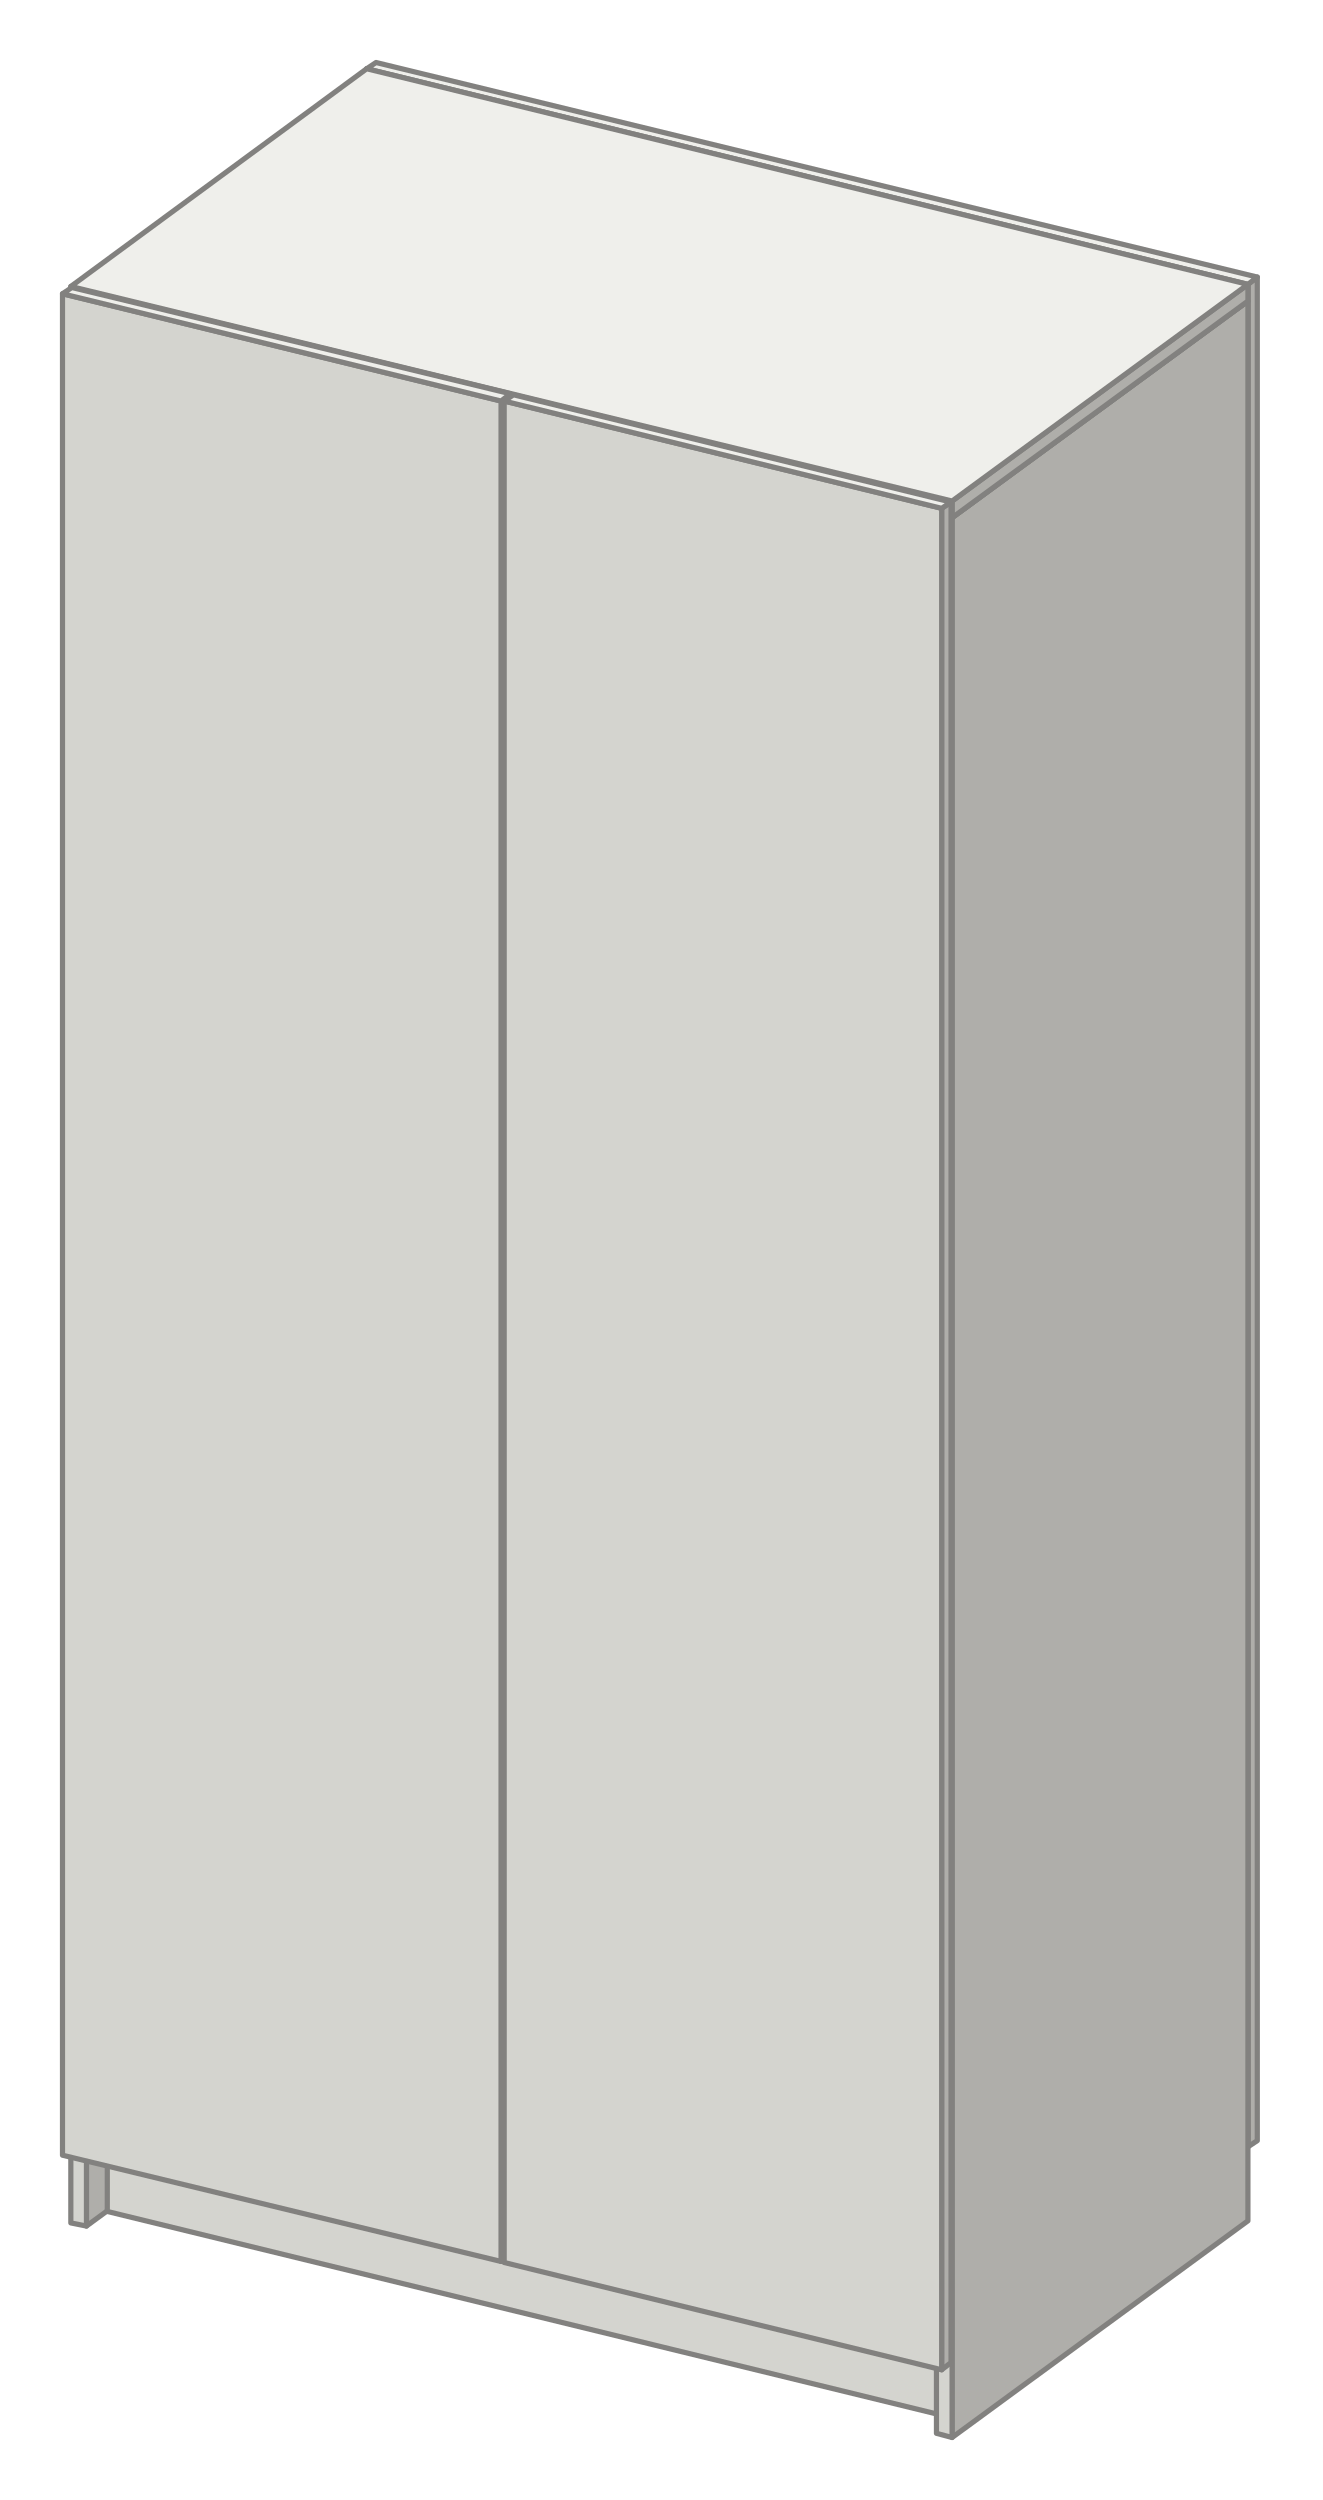
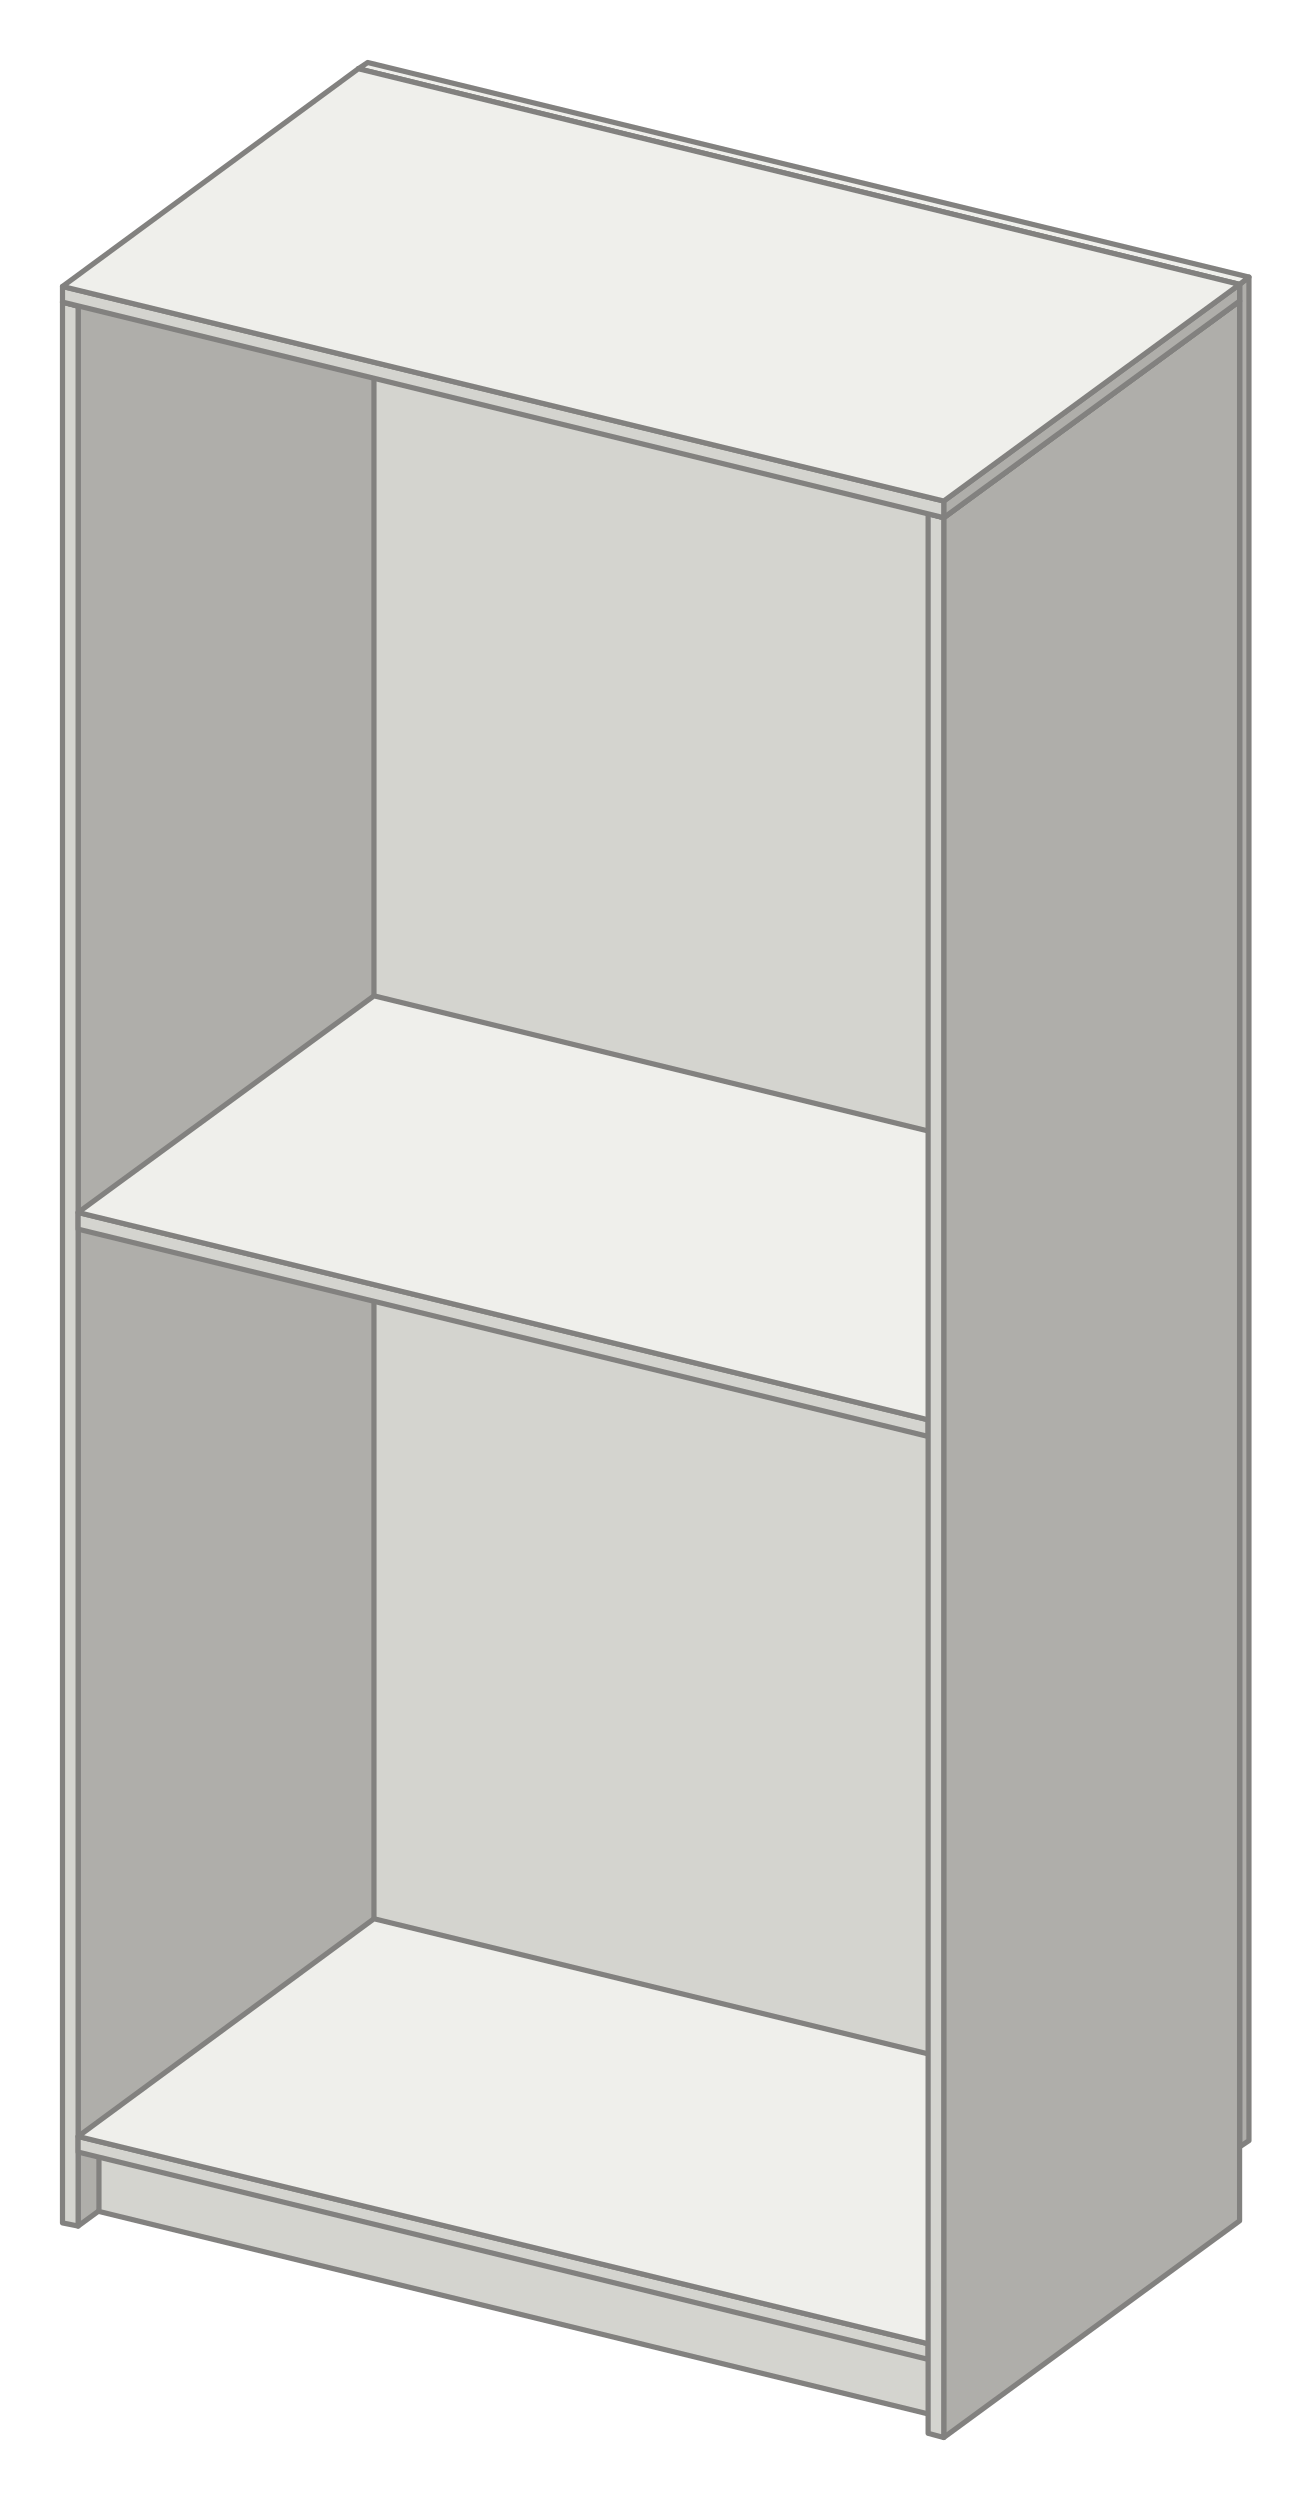
- <svg xmlns="http://www.w3.org/2000/svg" viewBox="0 0 127 240" width="127" height="240" stroke-width="0.5" stroke-linejoin="round">
-   <path d="M119.8,206.1L120.7,205.5L120.7,26.6L119.8,27.3Z" fill="#afaeaa" stroke="#82817f" />
-   <path d="M35.2,185.5L119.8,206.1L119.8,27.3L35.2,6.6Z" fill="#d4d4cf" stroke="#82817f" />
-   <path d="M35.2,6.6L119.8,27.3L120.7,26.6L36.1,6Z" fill="#efefeb" stroke="#82817f" />
-   <path d="M8.3,213.7L36.7,192.9L36.7,8.6L8.3,29.4Z" fill="#afaeaa" stroke="#82817f" />
-   <path d="M6.8,213.4L8.3,213.7L8.3,29.4L6.8,29Z" fill="#d4d4cf" stroke="#82817f" />
-   <path d="M6.8,29L8.3,29.4L36.7,8.6L35.2,8.2Z" fill="#efefeb" stroke="#82817f" />
-   <path d="M91.8,232.2L92.7,231.6L92.7,224.5L91.8,225.1Z" fill="#afaeaa" stroke="#82817f" />
-   <path d="M10.3,212.3L91.8,232.2L91.8,225.1L10.3,205.2Z" fill="#d4d4cf" stroke="#82817f" />
-   <path d="M10.3,205.2L91.8,225.1L92.7,224.5L11.1,204.6Z" fill="#efefeb" stroke="#82817f" />
-   <path d="M89.9,226.5L118.3,205.7L118.3,204.1L89.9,225Z" fill="#afaeaa" stroke="#82817f" />
-   <path d="M8.3,206.6L89.9,226.5L89.9,225L8.3,205.1Z" fill="#d4d4cf" stroke="#82817f" />
-   <path d="M8.3,205.1L89.9,225L118.3,204.1L36.7,184.2Z" fill="#efefeb" stroke="#82817f" />
-   <path d="M89.9,137.9L118.3,117.1L118.3,115.5L89.9,136.3Z" fill="#afaeaa" stroke="#82817f" />
-   <path d="M8.3,118L89.9,137.9L89.9,136.3L8.3,116.4Z" fill="#d4d4cf" stroke="#82817f" />
-   <path d="M8.3,116.4L89.9,136.3L118.3,115.5L36.7,95.6Z" fill="#efefeb" stroke="#82817f" />
-   <path d="M91.4,234L119.8,213.2L119.8,28.9L91.4,49.7Z" fill="#afaeaa" stroke="#82817f" />
-   <path d="M89.9,233.6L91.4,234L91.4,49.7L89.9,49.3Z" fill="#d4d4cf" stroke="#82817f" />
-   <path d="M89.9,49.3L91.4,49.7L119.8,28.9L118.3,28.5Z" fill="#efefeb" stroke="#82817f" />
-   <path d="M91.4,49.7L119.8,28.9L119.8,27.3L91.4,48.1Z" fill="#afaeaa" stroke="#82817f" />
-   <path d="M6.8,29L91.4,49.7L91.4,48.1L6.8,27.5Z" fill="#d4d4cf" stroke="#82817f" />
-   <path d="M6.8,27.5L91.4,48.1L119.8,27.3L35.2,6.6Z" fill="#efefeb" stroke="#82817f" />
-   <path d="M48.1,217.1L49,216.5L49,37.8L48.1,38.5Z" fill="#afaeaa" stroke="#82817f" />
-   <path d="M6,206.9L48.1,217.1L48.1,38.5L6,28.2Z" fill="#d4d4cf" stroke="#82817f" />
-   <path d="M6,28.2L48.1,38.5L49,37.8L6.9,27.6Z" fill="#efefeb" stroke="#82817f" />
-   <path d="M90.4,227.5L91.3,226.8L91.3,48.2L90.4,48.8Z" fill="#afaeaa" stroke="#82817f" />
-   <path d="M48.4,217.2L90.4,227.5L90.4,48.8L48.4,38.5Z" fill="#d4d4cf" stroke="#82817f" />
-   <path d="M48.4,38.5L90.4,48.8L91.3,48.2L49.3,37.9Z" fill="#efefeb" stroke="#82817f" />
+ <svg xmlns="http://www.w3.org/2000/svg" viewBox="0 0 126 240" width="126" height="240" stroke-width="0.5" stroke-linejoin="round">
+   <path d="M119,206.1L119.9,205.5L119.9,26.6L119,27.3Z" fill="#afaeaa" stroke="#82817f" />
+   <path d="M34.4,185.5L119,206.1L119,27.3L34.4,6.6Z" fill="#d4d4cf" stroke="#82817f" />
+   <path d="M34.4,6.6L119,27.3L119.9,26.6L35.3,6Z" fill="#efefeb" stroke="#82817f" />
+   <path d="M7.5,213.7L35.9,192.9L35.9,8.6L7.5,29.4Z" fill="#afaeaa" stroke="#82817f" />
+   <path d="M6,213.4L7.5,213.7L7.5,29.4L6,29Z" fill="#d4d4cf" stroke="#82817f" />
+   <path d="M6,29L7.5,29.4L35.9,8.6L34.4,8.2Z" fill="#efefeb" stroke="#82817f" />
+   <path d="M91,232.2L91.9,231.6L91.9,224.5L91,225.1Z" fill="#afaeaa" stroke="#82817f" />
+   <path d="M9.5,212.3L91,232.2L91,225.1L9.5,205.2Z" fill="#d4d4cf" stroke="#82817f" />
+   <path d="M9.5,205.2L91,225.1L91.9,224.5L10.4,204.6Z" fill="#efefeb" stroke="#82817f" />
+   <path d="M89.1,226.5L117.5,205.7L117.5,204.1L89.1,225Z" fill="#afaeaa" stroke="#82817f" />
+   <path d="M7.5,206.6L89.1,226.5L89.1,225L7.5,205.1Z" fill="#d4d4cf" stroke="#82817f" />
+   <path d="M7.5,205.1L89.1,225L117.5,204.1L35.9,184.2Z" fill="#efefeb" stroke="#82817f" />
+   <path d="M89.1,137.9L117.5,117.1L117.5,115.5L89.1,136.3Z" fill="#afaeaa" stroke="#82817f" />
+   <path d="M7.5,118L89.1,137.9L89.1,136.3L7.5,116.4Z" fill="#d4d4cf" stroke="#82817f" />
+   <path d="M7.5,116.4L89.1,136.3L117.5,115.5L35.9,95.6Z" fill="#efefeb" stroke="#82817f" />
+   <path d="M90.6,234L119,213.2L119,28.9L90.6,49.7Z" fill="#afaeaa" stroke="#82817f" />
+   <path d="M89.1,233.6L90.6,234L90.6,49.7L89.1,49.3Z" fill="#d4d4cf" stroke="#82817f" />
+   <path d="M89.1,49.3L90.6,49.7L119,28.9L117.5,28.5Z" fill="#efefeb" stroke="#82817f" />
+   <path d="M90.6,49.7L119,28.9L119,27.3L90.6,48.1Z" fill="#afaeaa" stroke="#82817f" />
+   <path d="M6,29L90.6,49.7L90.6,48.1L6,27.5Z" fill="#d4d4cf" stroke="#82817f" />
+   <path d="M6,27.5L90.6,48.1L119,27.3L34.4,6.6Z" fill="#efefeb" stroke="#82817f" />
</svg>
